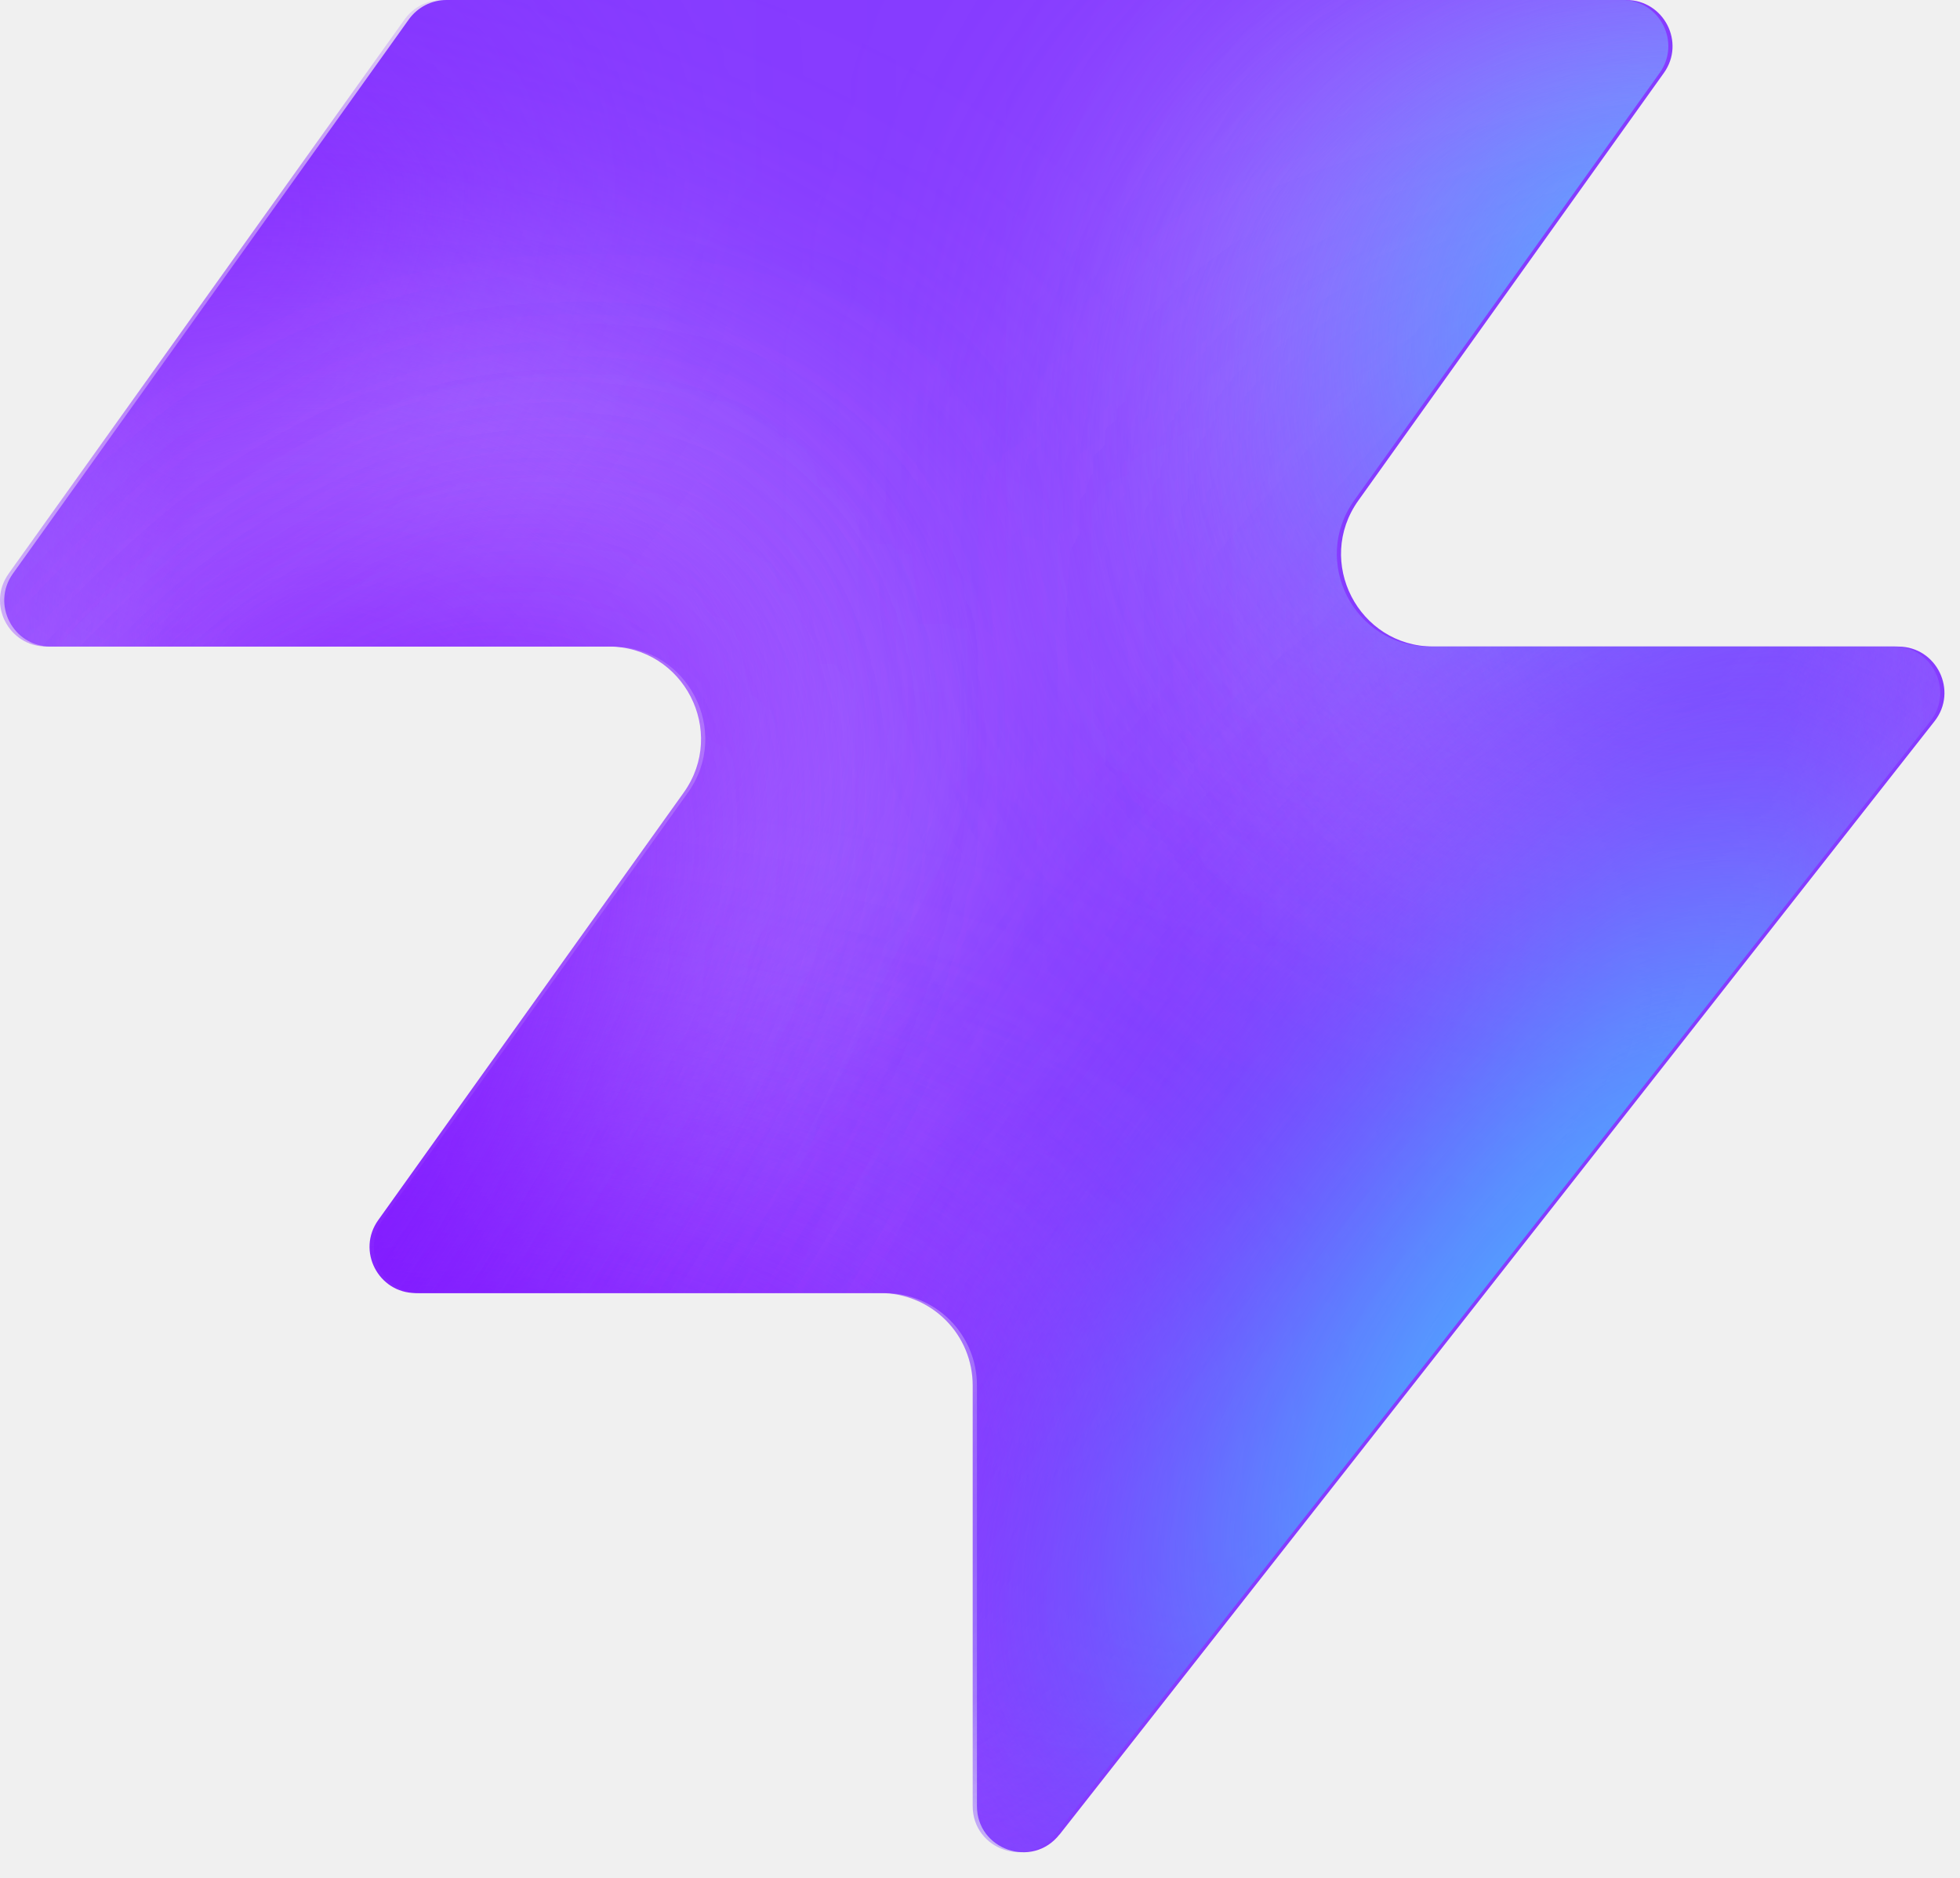
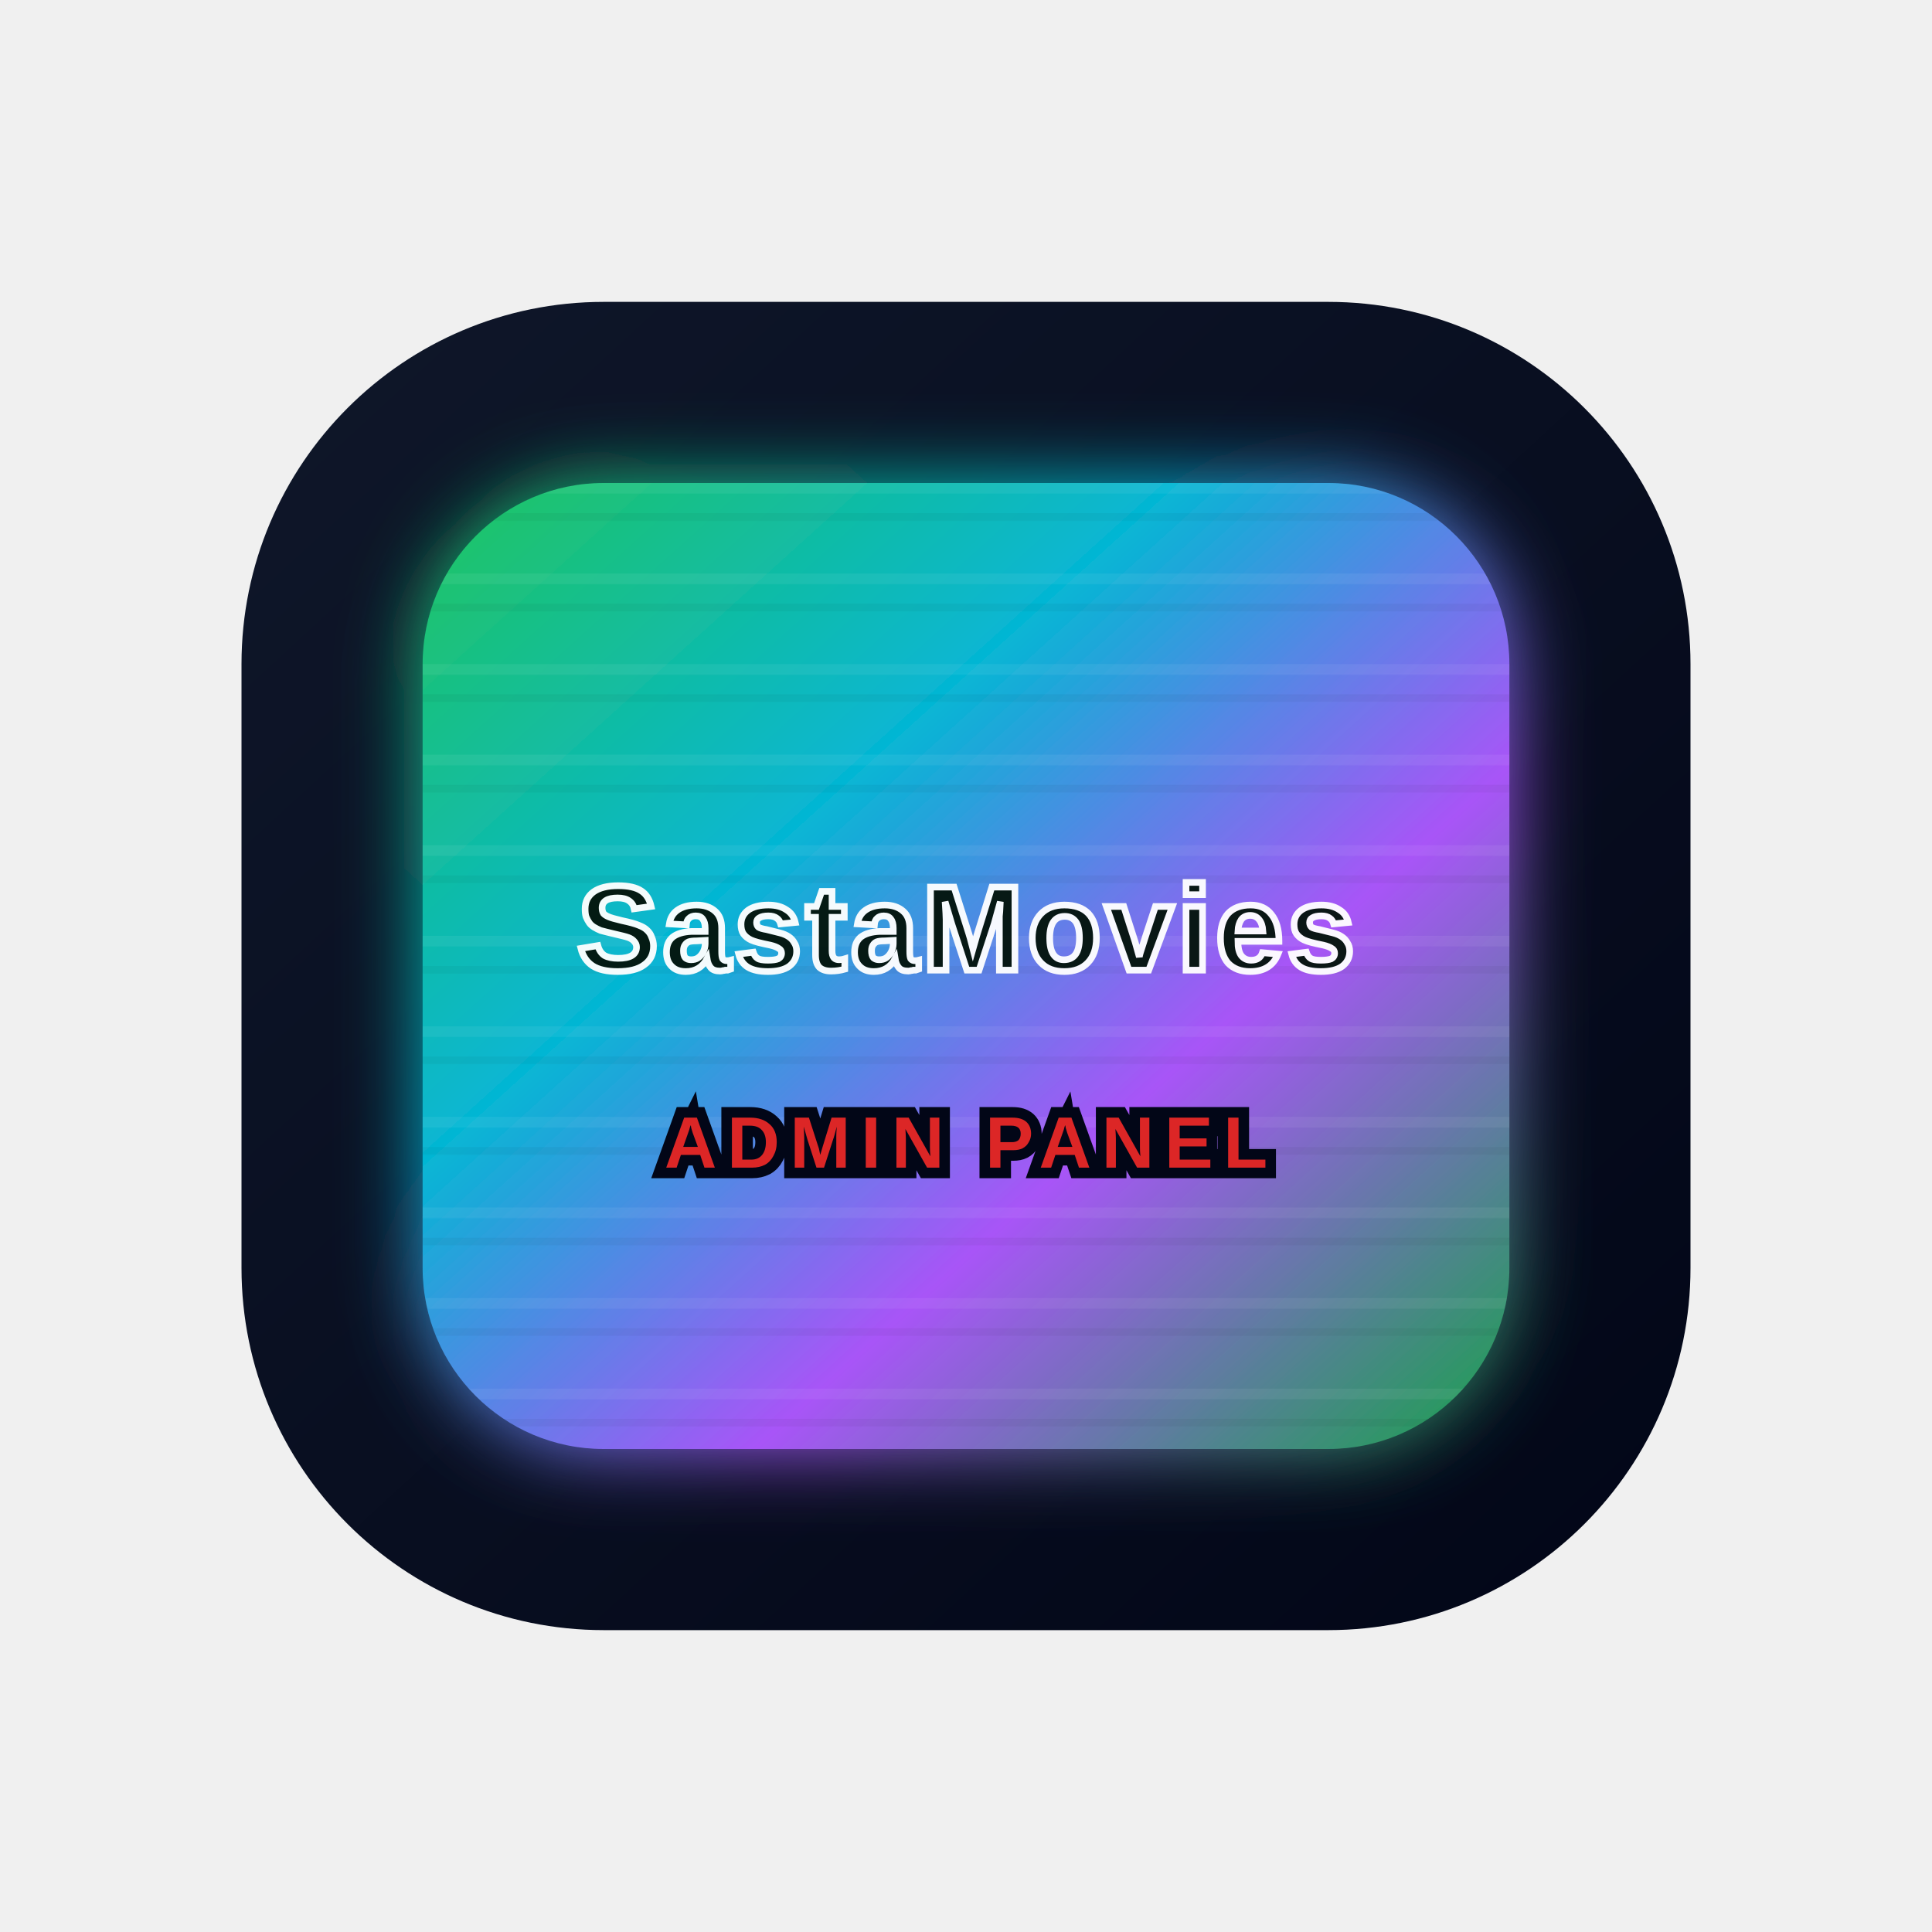
- <svg xmlns="http://www.w3.org/2000/svg" width="48" height="46" fill="none" viewBox="0 0 48 46">
-   <path fill="#863bff" d="M25.946 44.938c-.664.845-2.021.375-2.021-.698V33.937a2.26 2.26 0 0 0-2.262-2.262H10.287c-.92 0-1.456-1.04-.92-1.788l7.48-10.471c1.07-1.497 0-3.578-1.842-3.578H1.237c-.92 0-1.456-1.04-.92-1.788L10.013.474c.214-.297.556-.474.92-.474h28.894c.92 0 1.456 1.04.92 1.788l-7.48 10.471c-1.07 1.498 0 3.579 1.842 3.579h11.377c.943 0 1.473 1.088.89 1.83L25.947 44.94z" style="fill:#863bff;fill:color(display-p3 .525 .23 1);fill-opacity:1" />
-   <mask id="a" width="48" height="46" x="0" y="0" maskUnits="userSpaceOnUse" style="mask-type:alpha">
-     <path fill="#000" d="M25.842 44.938c-.664.844-2.021.375-2.021-.698V33.937a2.26 2.26 0 0 0-2.262-2.262H10.183c-.92 0-1.456-1.04-.92-1.788l7.48-10.471c1.07-1.498 0-3.579-1.842-3.579H1.133c-.92 0-1.456-1.04-.92-1.787L9.91.473c.214-.297.556-.474.92-.474h28.894c.92 0 1.456 1.04.92 1.788l-7.48 10.471c-1.07 1.498 0 3.578 1.842 3.578h11.377c.943 0 1.473 1.088.89 1.832L25.843 44.94z" style="fill:#000;fill-opacity:1" />
-   </mask>
-   <g mask="url(#a)">
-     <g filter="url(#b)">
-       <ellipse cx="5.508" cy="14.704" fill="#ede6ff" rx="5.508" ry="14.704" style="fill:#ede6ff;fill:color(display-p3 .927 .903 1);fill-opacity:1" transform="matrix(.00324 1 1 -.00324 -4.47 31.516)" />
-     </g>
-     <g filter="url(#c)">
-       <ellipse cx="10.399" cy="29.851" fill="#ede6ff" rx="10.399" ry="29.851" style="fill:#ede6ff;fill:color(display-p3 .927 .903 1);fill-opacity:1" transform="matrix(.00324 1 1 -.00324 -39.328 7.883)" />
-     </g>
-     <g filter="url(#d)">
-       <ellipse cx="5.508" cy="30.487" fill="#7e14ff" rx="5.508" ry="30.487" style="fill:#7e14ff;fill:color(display-p3 .492 .077 1);fill-opacity:1" transform="rotate(89.814 -25.913 -14.639)scale(1 -1)" />
-     </g>
-     <g filter="url(#e)">
-       <ellipse cx="5.508" cy="30.599" fill="#7e14ff" rx="5.508" ry="30.599" style="fill:#7e14ff;fill:color(display-p3 .492 .077 1);fill-opacity:1" transform="rotate(89.814 -32.644 -3.334)scale(1 -1)" />
-     </g>
-     <g filter="url(#f)">
-       <ellipse cx="5.508" cy="30.599" fill="#7e14ff" rx="5.508" ry="30.599" style="fill:#7e14ff;fill:color(display-p3 .492 .077 1);fill-opacity:1" transform="matrix(.00324 1 1 -.00324 -34.34 30.47)" />
-     </g>
-     <g filter="url(#g)">
-       <ellipse cx="14.072" cy="22.078" fill="#ede6ff" rx="14.072" ry="22.078" style="fill:#ede6ff;fill:color(display-p3 .927 .903 1);fill-opacity:1" transform="rotate(93.35 24.506 48.493)scale(-1 1)" />
-     </g>
-     <g filter="url(#h)">
-       <ellipse cx="3.47" cy="21.501" fill="#7e14ff" rx="3.47" ry="21.501" style="fill:#7e14ff;fill:color(display-p3 .492 .077 1);fill-opacity:1" transform="rotate(89.009 28.708 47.59)scale(-1 1)" />
-     </g>
-     <g filter="url(#i)">
-       <ellipse cx="3.47" cy="21.501" fill="#7e14ff" rx="3.47" ry="21.501" style="fill:#7e14ff;fill:color(display-p3 .492 .077 1);fill-opacity:1" transform="rotate(89.009 28.708 47.59)scale(-1 1)" />
-     </g>
-     <g filter="url(#j)">
-       <ellipse cx=".387" cy="8.972" fill="#7e14ff" rx="4.407" ry="29.108" style="fill:#7e14ff;fill:color(display-p3 .492 .077 1);fill-opacity:1" transform="rotate(39.51 .387 8.972)" />
-     </g>
-     <g filter="url(#k)">
-       <ellipse cx="47.523" cy="-6.092" fill="#7e14ff" rx="4.407" ry="29.108" style="fill:#7e14ff;fill:color(display-p3 .492 .077 1);fill-opacity:1" transform="rotate(37.892 47.523 -6.092)" />
-     </g>
-     <g filter="url(#l)">
-       <ellipse cx="41.412" cy="6.333" fill="#47bfff" rx="5.971" ry="9.665" style="fill:#47bfff;fill:color(display-p3 .28 .748 1);fill-opacity:1" transform="rotate(37.892 41.412 6.333)" />
-     </g>
-     <g filter="url(#m)">
-       <ellipse cx="-1.879" cy="38.332" fill="#7e14ff" rx="4.407" ry="29.108" style="fill:#7e14ff;fill:color(display-p3 .492 .077 1);fill-opacity:1" transform="rotate(37.892 -1.88 38.332)" />
-     </g>
-     <g filter="url(#n)">
-       <ellipse cx="-1.879" cy="38.332" fill="#7e14ff" rx="4.407" ry="29.108" style="fill:#7e14ff;fill:color(display-p3 .492 .077 1);fill-opacity:1" transform="rotate(37.892 -1.88 38.332)" />
-     </g>
-     <g filter="url(#o)">
-       <ellipse cx="35.651" cy="29.907" fill="#7e14ff" rx="4.407" ry="29.108" style="fill:#7e14ff;fill:color(display-p3 .492 .077 1);fill-opacity:1" transform="rotate(37.892 35.651 29.907)" />
-     </g>
-     <g filter="url(#p)">
-       <ellipse cx="38.418" cy="32.4" fill="#47bfff" rx="5.971" ry="15.297" style="fill:#47bfff;fill:color(display-p3 .28 .748 1);fill-opacity:1" transform="rotate(37.892 38.418 32.4)" />
-     </g>
-   </g>
+ <svg xmlns="http://www.w3.org/2000/svg" viewBox="0 0 64 64">
  <defs>
-     <filter id="b" width="60.045" height="41.654" x="-19.77" y="16.149" color-interpolation-filters="sRGB" filterUnits="userSpaceOnUse">
-       <feFlood flood-opacity="0" result="BackgroundImageFix" />
-       <feBlend in="SourceGraphic" in2="BackgroundImageFix" result="shape" />
-       <feGaussianBlur result="effect1_foregroundBlur_2002_17158" stdDeviation="7.659" />
-     </filter>
-     <filter id="c" width="90.34" height="51.437" x="-54.613" y="-7.533" color-interpolation-filters="sRGB" filterUnits="userSpaceOnUse">
-       <feFlood flood-opacity="0" result="BackgroundImageFix" />
-       <feBlend in="SourceGraphic" in2="BackgroundImageFix" result="shape" />
-       <feGaussianBlur result="effect1_foregroundBlur_2002_17158" stdDeviation="7.659" />
-     </filter>
-     <filter id="d" width="79.355" height="29.4" x="-49.64" y="2.03" color-interpolation-filters="sRGB" filterUnits="userSpaceOnUse">
-       <feFlood flood-opacity="0" result="BackgroundImageFix" />
-       <feBlend in="SourceGraphic" in2="BackgroundImageFix" result="shape" />
-       <feGaussianBlur result="effect1_foregroundBlur_2002_17158" stdDeviation="4.596" />
-     </filter>
-     <filter id="e" width="79.579" height="29.4" x="-45.045" y="20.029" color-interpolation-filters="sRGB" filterUnits="userSpaceOnUse">
-       <feFlood flood-opacity="0" result="BackgroundImageFix" />
-       <feBlend in="SourceGraphic" in2="BackgroundImageFix" result="shape" />
-       <feGaussianBlur result="effect1_foregroundBlur_2002_17158" stdDeviation="4.596" />
-     </filter>
-     <filter id="f" width="79.579" height="29.4" x="-43.513" y="21.178" color-interpolation-filters="sRGB" filterUnits="userSpaceOnUse">
-       <feFlood flood-opacity="0" result="BackgroundImageFix" />
-       <feBlend in="SourceGraphic" in2="BackgroundImageFix" result="shape" />
-       <feGaussianBlur result="effect1_foregroundBlur_2002_17158" stdDeviation="4.596" />
-     </filter>
-     <filter id="g" width="74.749" height="58.852" x="15.756" y="-17.901" color-interpolation-filters="sRGB" filterUnits="userSpaceOnUse">
-       <feFlood flood-opacity="0" result="BackgroundImageFix" />
-       <feBlend in="SourceGraphic" in2="BackgroundImageFix" result="shape" />
-       <feGaussianBlur result="effect1_foregroundBlur_2002_17158" stdDeviation="7.659" />
-     </filter>
-     <filter id="h" width="61.377" height="25.362" x="23.548" y="2.284" color-interpolation-filters="sRGB" filterUnits="userSpaceOnUse">
-       <feFlood flood-opacity="0" result="BackgroundImageFix" />
-       <feBlend in="SourceGraphic" in2="BackgroundImageFix" result="shape" />
-       <feGaussianBlur result="effect1_foregroundBlur_2002_17158" stdDeviation="4.596" />
-     </filter>
-     <filter id="i" width="61.377" height="25.362" x="23.548" y="2.284" color-interpolation-filters="sRGB" filterUnits="userSpaceOnUse">
-       <feFlood flood-opacity="0" result="BackgroundImageFix" />
-       <feBlend in="SourceGraphic" in2="BackgroundImageFix" result="shape" />
-       <feGaussianBlur result="effect1_foregroundBlur_2002_17158" stdDeviation="4.596" />
-     </filter>
-     <filter id="j" width="56.045" height="63.649" x="-27.636" y="-22.853" color-interpolation-filters="sRGB" filterUnits="userSpaceOnUse">
-       <feFlood flood-opacity="0" result="BackgroundImageFix" />
-       <feBlend in="SourceGraphic" in2="BackgroundImageFix" result="shape" />
-       <feGaussianBlur result="effect1_foregroundBlur_2002_17158" stdDeviation="4.596" />
-     </filter>
-     <filter id="k" width="54.814" height="64.646" x="20.116" y="-38.415" color-interpolation-filters="sRGB" filterUnits="userSpaceOnUse">
-       <feFlood flood-opacity="0" result="BackgroundImageFix" />
-       <feBlend in="SourceGraphic" in2="BackgroundImageFix" result="shape" />
-       <feGaussianBlur result="effect1_foregroundBlur_2002_17158" stdDeviation="4.596" />
-     </filter>
-     <filter id="l" width="33.541" height="35.313" x="24.641" y="-11.323" color-interpolation-filters="sRGB" filterUnits="userSpaceOnUse">
-       <feFlood flood-opacity="0" result="BackgroundImageFix" />
-       <feBlend in="SourceGraphic" in2="BackgroundImageFix" result="shape" />
-       <feGaussianBlur result="effect1_foregroundBlur_2002_17158" stdDeviation="4.596" />
-     </filter>
-     <filter id="m" width="54.814" height="64.646" x="-29.286" y="6.009" color-interpolation-filters="sRGB" filterUnits="userSpaceOnUse">
-       <feFlood flood-opacity="0" result="BackgroundImageFix" />
-       <feBlend in="SourceGraphic" in2="BackgroundImageFix" result="shape" />
-       <feGaussianBlur result="effect1_foregroundBlur_2002_17158" stdDeviation="4.596" />
-     </filter>
-     <filter id="n" width="54.814" height="64.646" x="-29.286" y="6.009" color-interpolation-filters="sRGB" filterUnits="userSpaceOnUse">
-       <feFlood flood-opacity="0" result="BackgroundImageFix" />
-       <feBlend in="SourceGraphic" in2="BackgroundImageFix" result="shape" />
-       <feGaussianBlur result="effect1_foregroundBlur_2002_17158" stdDeviation="4.596" />
-     </filter>
-     <filter id="o" width="54.814" height="64.646" x="8.244" y="-2.416" color-interpolation-filters="sRGB" filterUnits="userSpaceOnUse">
-       <feFlood flood-opacity="0" result="BackgroundImageFix" />
-       <feBlend in="SourceGraphic" in2="BackgroundImageFix" result="shape" />
-       <feGaussianBlur result="effect1_foregroundBlur_2002_17158" stdDeviation="4.596" />
-     </filter>
-     <filter id="p" width="39.409" height="43.623" x="18.713" y="10.588" color-interpolation-filters="sRGB" filterUnits="userSpaceOnUse">
-       <feFlood flood-opacity="0" result="BackgroundImageFix" />
-       <feBlend in="SourceGraphic" in2="BackgroundImageFix" result="shape" />
-       <feGaussianBlur result="effect1_foregroundBlur_2002_17158" stdDeviation="4.596" />
+     <linearGradient id="tvBody" x1="0" y1="0" x2="1" y2="1">
+       <stop offset="0%" stop-color="#0f172a" />
+       <stop offset="100%" stop-color="#020617" />
+     </linearGradient>
+     <linearGradient id="screen" x1="0" y1="0" x2="1" y2="1">
+       <stop offset="0%" stop-color="#22c55e" />
+       <stop offset="35%" stop-color="#06b6d4" />
+       <stop offset="65%" stop-color="#a855f7" />
+       <stop offset="100%" stop-color="#16a34a" />
+     </linearGradient>
+     <pattern id="noise" width="3" height="3" patternUnits="userSpaceOnUse">
+       <rect width="3" height="3" fill="transparent" />
+       <rect y="1" width="3" height="0.35" fill="white" opacity="0.12" />
+       <rect y="2" width="3" height="0.25" fill="black" opacity="0.08" />
+     </pattern>
+     <filter id="glow">
+       <feGaussianBlur stdDeviation="1.3" result="blur" />
+       <feMerge>
+         <feMergeNode in="blur" />
+         <feMergeNode in="SourceGraphic" />
+       </feMerge>
    </filter>
  </defs>
+   <rect x="8" y="10" width="48" height="44" rx="12" fill="url(#tvBody)" />
+   <rect x="14" y="16" width="36" height="32" rx="6" fill="url(#screen)" filter="url(#glow)" />
+   <rect x="14" y="16" width="36" height="32" rx="6" fill="url(#noise)" opacity="0.5" />
+   <text x="32" y="31" text-anchor="middle" dominant-baseline="middle" font-family="Verdana, Arial, sans-serif" font-size="4" font-weight="700" letter-spacing="0.15" fill="#03130a" stroke="white" stroke-width="0.22" opacity="0.95">
+     SastaMovies
+   </text>
+   <text x="32" y="38" text-anchor="middle" dominant-baseline="middle" font-family="Verdana, Arial, sans-serif" font-size="2.4" font-weight="700" letter-spacing="0.35" fill="#dc2626" stroke="#020617" stroke-width="0.7" paint-order="stroke fill">
+     ADMIN PANEL
+   </text>
</svg>
